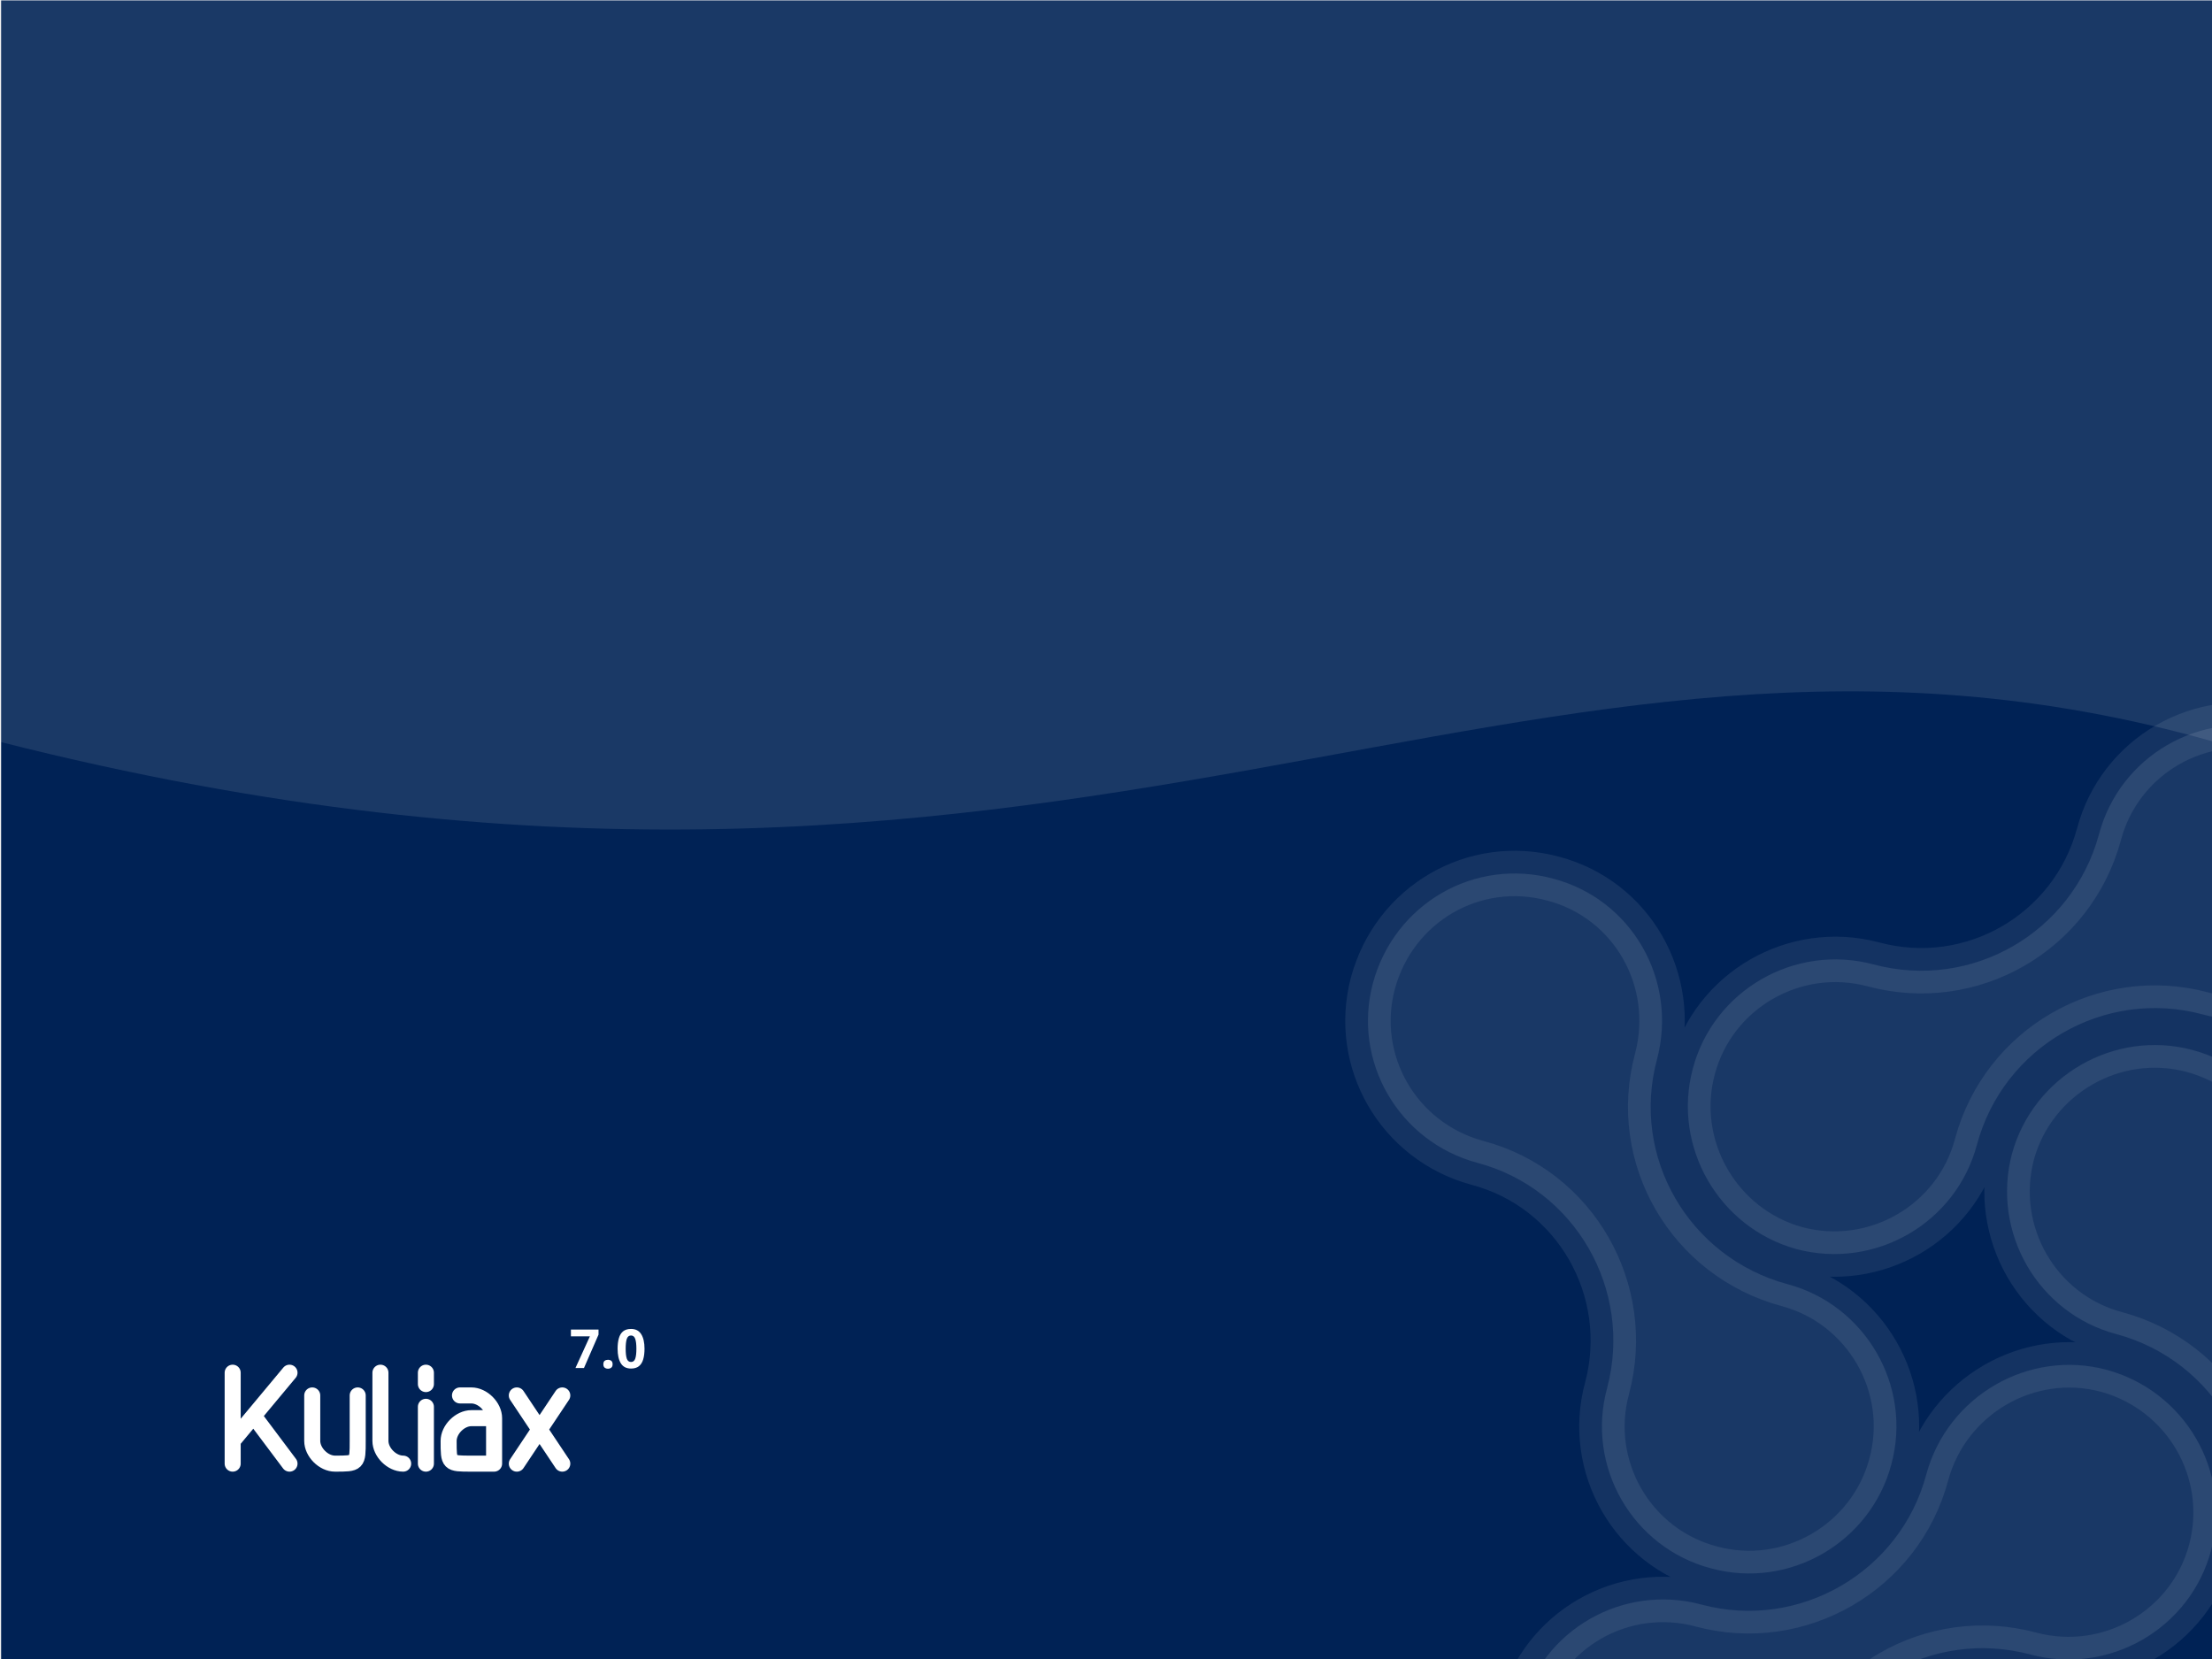
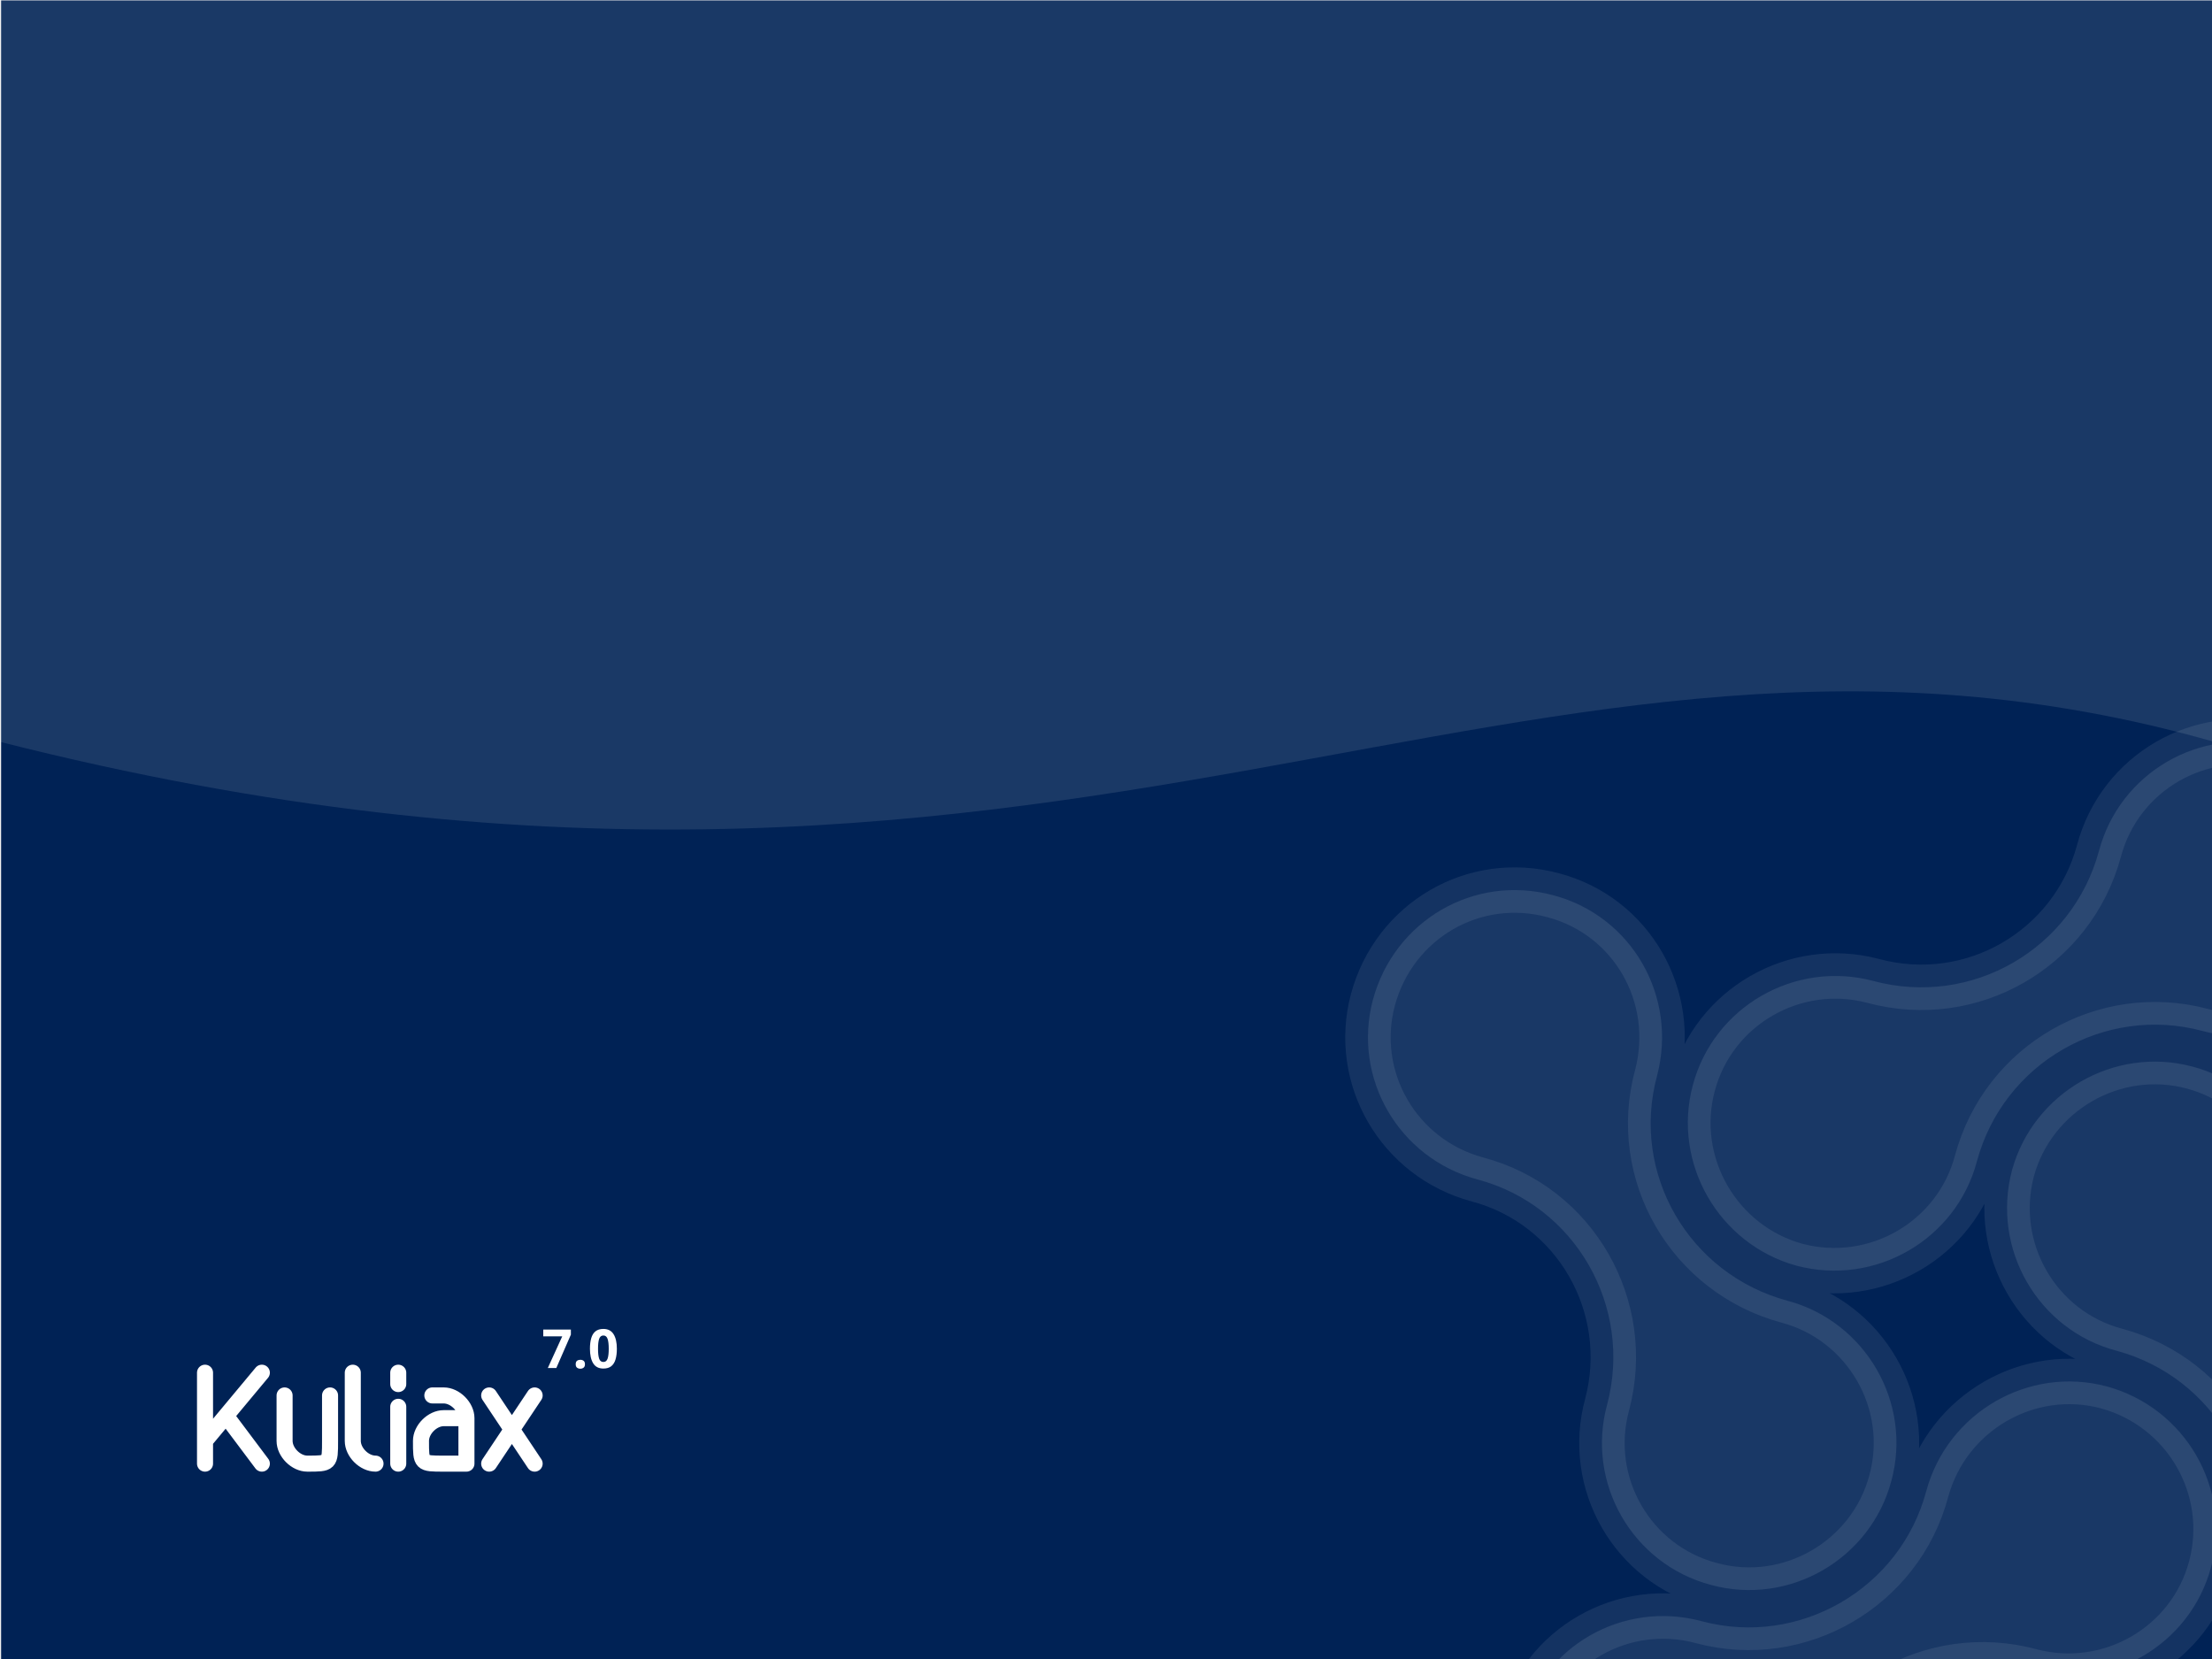
<svg xmlns="http://www.w3.org/2000/svg" xmlns:xlink="http://www.w3.org/1999/xlink" id="svg602" width="800" height="600" xml:space="preserve" version="1.0">
  <defs id="defs604">
    <linearGradient id="linearGradient850">
      <stop style="stop-color:#ffd94d;stop-opacity:1;" offset="0" id="stop851" />
      <stop style="stop-color:#8f5a00;stop-opacity:1;" offset="1" id="stop852" />
    </linearGradient>
    <linearGradient id="linearGradient823">
      <stop style="stop-color:#ffffff;stop-opacity:0.102;" offset="0" id="stop824" />
      <stop style="stop-color:#ffffff;stop-opacity:0;" offset="1" id="stop827" />
    </linearGradient>
    <linearGradient id="linearGradient917">
      <stop style="stop-color:#ffffff;stop-opacity:1;" offset="0" id="stop918" />
      <stop style="stop-color:#ffffff;stop-opacity:0;" offset="1" id="stop919" />
    </linearGradient>
    <linearGradient id="linearGradient913">
      <stop style="stop-color:#ccea7a;stop-opacity:1;" offset="0" id="stop914" />
      <stop style="stop-color:#ffffff;stop-opacity:1;" offset="1" id="stop915" />
    </linearGradient>
    <linearGradient id="linearGradient889">
      <stop style="stop-color:#000000;stop-opacity:0.051;" offset="0" id="stop890" />
      <stop style="stop-color:#000000;stop-opacity:0.196;" offset="1" id="stop891" />
    </linearGradient>
    <linearGradient id="linearGradient885">
      <stop style="stop-color:#ff9f00;stop-opacity:1;" offset="0" id="stop886" />
      <stop style="stop-color:#ffc24a;stop-opacity:1;" offset="1" id="stop887" />
    </linearGradient>
    <linearGradient id="linearGradient882">
      <stop style="stop-color:#ffda4d;stop-opacity:1;" offset="0" id="stop883" />
      <stop style="stop-color:#d57a00;stop-opacity:1;" offset="1" id="stop884" />
    </linearGradient>
    <linearGradient id="linearGradient876">
      <stop style="stop-color:#ffff7a;stop-opacity:1;" offset="0" id="stop877" />
      <stop style="stop-color:#ff8d00;stop-opacity:1;" offset="1" id="stop878" />
    </linearGradient>
    <linearGradient id="linearGradient827">
      <stop style="stop-color:#000000;stop-opacity:1;" offset="0" id="stop828" />
      <stop style="stop-color:#826f37;stop-opacity:1;" offset="1" id="stop829" />
    </linearGradient>
    <linearGradient id="linearGradient824">
      <stop style="stop-color:#e6e6e6;stop-opacity:1;" offset="0" id="stop825" />
      <stop style="stop-color:#ffffff;stop-opacity:1;" offset="1" id="stop826" />
    </linearGradient>
    <linearGradient id="linearGradient770">
      <stop style="stop-color:#007575;stop-opacity:1;" offset="0" id="stop771" />
      <stop style="stop-color:#ffffff;stop-opacity:1;" offset="1" id="stop772" />
    </linearGradient>
    <linearGradient id="linearGradient766">
      <stop style="stop-color:#000;stop-opacity:1;" offset="0" id="stop767" />
      <stop style="stop-color:#fff;stop-opacity:1;" offset="1" id="stop768" />
    </linearGradient>
    <linearGradient xlink:href="#linearGradient823" id="linearGradient769" x1="-1.6636376e-08" y1="1.1456427e-07" x2="1" y2="1.1456427e-07" />
    <radialGradient xlink:href="#linearGradient882" id="radialGradient854" cx="0.5" cy="0.5" r="0.5" fx="0.5" fy="0.5" />
    <radialGradient xlink:href="#linearGradient885" id="radialGradient855" cx="400.277" cy="234.381" r="57.515" fx="400.277" fy="234.381" gradientTransform="matrix(0.999923,0,0,1.000077,72,106)" gradientUnits="userSpaceOnUse" />
    <radialGradient xlink:href="#linearGradient889" id="radialGradient856" cx="401.487" cy="236.785" r="58.452" fx="401.487" fy="236.785" gradientTransform="matrix(0.999925,0,0,1.000075,72,106)" gradientUnits="userSpaceOnUse" />
    <radialGradient xlink:href="#linearGradient876" id="radialGradient857" cx="400.277" cy="234.381" r="57.515" fx="400.277" fy="234.381" gradientTransform="matrix(0.999923,0,0,1.000077,72,106)" gradientUnits="userSpaceOnUse" />
    <linearGradient xlink:href="#linearGradient913" id="linearGradient858" x1="0.473" y1="5.2927044e-06" x2="0.473" y2="0.977" />
    <linearGradient xlink:href="#linearGradient917" id="linearGradient859" x1="0.498" y1="-6.2584877e-07" x2="0.502" y2="0.979" />
    <linearGradient xlink:href="#linearGradient823" id="linearGradient860" />
    <linearGradient xlink:href="#linearGradient827" id="linearGradient861" />
    <radialGradient xlink:href="#linearGradient850" id="radialGradient819" cx="400.293" cy="235.242" r="58.447" fx="400.293" fy="235.242" gradientTransform="matrix(0.999857,0,0,1.000143,72,106)" gradientUnits="userSpaceOnUse" />
    <radialGradient xlink:href="#linearGradient917" id="radialGradient821" cx="0.279" cy="0.033" r="1.016" fx="0.279" fy="0.033" />
    <radialGradient xlink:href="#linearGradient876" id="radialGradient2452" cx="400.278" cy="234.38" fx="400.278" fy="234.38" r="56.265" gradientTransform="matrix(0.999922,0,0,1.000078,72,106)" gradientUnits="userSpaceOnUse" />
  </defs>
-   <path style="font-size:12px;fill:#ffffff;fill-opacity:0.155;fill-rule:evenodd;stroke:none;stroke-width:4.375;stroke-dasharray:none;stroke-opacity:0.149" d="M 805.326,261.676 C 776.87,260.081 750.134,278.596 742.573,307.188 C 734.11,338.357 702.29,356.707 670.904,348.241 C 642.65,340.769 613.622,354.481 600.644,379.442 C 601.872,351.183 583.574,324.766 555.25,317.275 C 522.381,308.384 488.934,328.111 480.063,360.909 C 471.414,393.343 490.73,427.094 523.58,435.979 C 554.667,444.214 573.004,476.139 564.751,507.296 C 557.003,535.706 570.747,564.915 595.952,577.791 C 567.62,576.367 541.297,594.781 533.785,622.95 C 524.891,655.83 544.391,689.613 577.067,698.255 C 609.751,707.169 643.495,687.531 652.137,654.855 C 660.6,623.685 692.302,605.335 723.688,613.801 C 740.412,618.224 757.029,614.537 770.841,606.177 C 776.651,602.66 781.685,598.3 786.09,593.04 C 786.16,592.955 786.254,592.89 786.324,592.805 C 786.41,592.695 786.474,592.564 786.559,592.453 C 789.122,589.315 792.027,586.492 793.949,582.835 C 792.821,610.945 811.187,637.087 839.343,644.533 C 872.027,653.447 905.749,633.759 914.647,601.133 C 923.276,568.505 903.912,534.693 871.013,526.063 C 839.843,517.6 821.493,485.898 829.959,454.512 C 837.431,426.258 823.719,397.229 798.758,384.252 C 814.705,385.022 829.526,378.998 841.219,369.003 C 850.267,361.269 857.653,351.364 860.925,339.092 C 869.819,306.212 850.268,272.451 817.643,263.553 L 817.525,263.553 C 813.442,262.473 809.392,261.904 805.326,261.676 z M 709.143,436.331 C 708.365,459.955 721.322,482.129 742.338,492.986 C 718.754,491.967 696.475,504.889 685.332,525.829 C 686.362,502.194 673.425,480.037 652.606,469.057 C 676.079,469.876 698.171,457.076 709.143,436.331 z" id="path1001" />
+   <path style="font-size:12px;fill:#ffffff;fill-opacity:0.155;fill-rule:evenodd;stroke:none;stroke-width:4.375;stroke-dasharray:none;stroke-opacity:0.149" d="M 805.326,267.676 C 776.87,266.081 750.134,284.596 742.573,313.188 C 734.11,344.357 702.29,362.707 670.904,354.241 C 642.65,346.769 613.622,360.481 600.644,385.442 C 601.872,357.183 583.574,330.766 555.25,323.275 C 522.381,314.384 488.934,334.111 480.063,366.909 C 471.414,399.343 490.73,433.094 523.58,441.979 C 554.667,450.214 573.004,482.139 564.751,513.296 C 557.003,541.706 570.747,570.915 595.952,583.791 C 567.62,582.367 541.297,600.781 533.785,628.95 C 524.891,661.83 544.391,695.613 577.067,704.255 C 609.751,713.169 643.495,693.531 652.137,660.855 C 660.6,629.685 692.302,611.335 723.688,619.801 C 740.412,624.224 757.029,620.537 770.841,612.177 C 776.651,608.66 781.685,604.3 786.09,599.04 C 786.16,598.955 786.254,598.89 786.324,598.805 C 786.41,598.695 786.474,598.564 786.559,598.453 C 789.122,595.315 792.027,592.492 793.949,588.835 C 792.821,616.945 811.187,643.087 839.343,650.533 C 872.027,659.447 905.749,639.759 914.647,607.133 C 923.276,574.505 903.912,540.693 871.013,532.063 C 839.843,523.6 821.493,491.898 829.959,460.512 C 837.431,432.258 823.719,403.229 798.758,390.252 C 814.705,391.022 829.526,384.998 841.219,375.003 C 850.267,367.269 857.653,357.364 860.925,345.092 C 869.819,312.212 850.268,278.451 817.643,269.553 L 817.525,269.553 C 813.442,268.473 809.392,267.904 805.326,267.676 z M 709.143,442.331 C 708.365,465.955 721.322,488.129 742.338,498.986 C 718.754,497.967 696.475,510.889 685.332,531.829 C 686.362,508.194 673.425,486.037 652.606,475.057 C 676.079,475.876 698.171,463.076 709.143,442.331 z" id="path1001" />
  <rect style="font-size:12px;fill:#002255;fill-opacity:1;fill-rule:evenodd;stroke-width:1" id="rect871" x="0.404" y="0.154" width="800" height="600.225" />
  <path style="font-size:12px;fill:#ffffff;fill-opacity:0.103;fill-rule:evenodd" d="M 0.128,0.016 L 0.128,268.333 C 390.623,367.275 548.247,196.223 800.921,268.333 L 800.921,0.016 L 0.128,0.016 z" id="path829" />
-   <path style="font-size:12px;fill:#ffffff;fill-opacity:0.1;fill-rule:evenodd;stroke:#ffffff;stroke-width:16.425;stroke-opacity:0.08" d="M 765.433,482.501 C 801.098,492.121 821.981,528.725 812.596,563.921 C 804.853,592.547 821.747,621.642 850.138,629.15 C 878.529,636.893 907.624,619.999 915.367,591.608 C 922.876,563.217 906.216,534.122 877.59,526.613 C 842.16,516.993 821.043,480.624 830.663,444.959 C 838.171,416.568 821.277,387.238 792.886,379.73 C 764.729,372.221 735.4,389.115 727.657,417.272 C 720.148,445.663 737.042,474.993 765.433,482.501 z M 714.986,413.987 C 724.606,378.322 761.21,357.439 796.406,366.824 C 825.031,374.568 854.127,357.674 861.635,329.517 C 869.378,300.891 852.484,271.796 824.093,264.053 C 795.702,256.545 766.607,273.438 759.098,301.83 C 749.478,337.26 713.109,358.378 677.444,348.757 C 649.053,341.249 619.723,358.143 612.215,386.534 C 604.706,414.691 621.6,444.021 649.757,451.764 C 678.148,459.272 707.478,442.378 714.986,413.987 z M 646.472,464.434 C 610.807,454.814 589.689,418.445 599.309,383.015 C 606.818,354.389 590.159,325.294 561.767,317.785 C 533.141,310.042 504.281,326.936 496.538,355.562 C 489.029,383.719 505.689,412.814 534.315,420.557 C 569.745,429.942 590.628,466.546 581.242,501.976 C 573.499,530.367 590.393,559.697 618.784,567.206 C 647.176,574.949 676.505,557.82 684.014,529.664 C 691.757,501.272 674.628,471.943 646.472,464.434 z M 696.684,533.183 C 687.299,568.614 650.695,589.731 615.5,580.345 C 586.874,572.602 557.778,589.496 550.27,617.653 C 542.527,646.279 559.421,675.374 587.812,682.882 C 616.203,690.625 645.299,673.731 652.807,645.34 C 662.427,609.91 698.796,588.792 734.461,598.413 C 762.852,605.921 792.182,589.027 799.691,560.636 C 807.199,532.245 790.305,503.149 761.914,495.406 C 733.757,487.898 704.427,504.792 696.684,533.183 z" id="path1008" />
-   <path style="font-size:12px;opacity:1;fill:none;fill-rule:evenodd;stroke:#ffffff;stroke-width:5.801;stroke-linecap:round;stroke-linejoin:round;stroke-opacity:1" d="M 84.15,496.457 L 84.15,529.342 M 104.703,496.458 L 84.15,521.121 M 92.371,512.9 L 104.703,529.343 M 112.925,504.68 L 112.925,521.122 C 112.925,525.232 117.035,529.342 121.146,529.343 C 129.367,529.343 129.367,529.343 129.367,521.122 L 129.367,504.68 M 137.589,496.458 L 137.589,521.122 C 137.589,525.232 141.699,529.342 145.81,529.343 M 154.031,508.789 L 154.031,529.343 M 203.359,504.68 L 186.917,529.343 M 186.917,504.68 L 203.359,529.343 M 166.363,504.678 L 170.474,504.68 C 174.585,504.678 178.695,508.789 178.695,512.9 L 178.695,529.343 M 178.695,512.9 L 170.474,512.9 C 166.363,512.9 162.253,517.01 162.253,521.122 C 162.253,529.342 162.253,529.342 170.474,529.343 L 178.695,529.343 M 154.031,496.457 L 154.031,500.568" id="path992" />
-   <text xml:space="preserve" style="font-size:19.498px;font-style:normal;font-variant:normal;font-weight:bold;font-stretch:normal;text-align:start;line-height:100%;writing-mode:lr-tb;text-anchor:start;fill:#000000;fill-opacity:1;stroke:none;stroke-width:1px;stroke-linecap:butt;stroke-linejoin:miter;stroke-opacity:1;font-family:Bitstream Charter;-inkscape-font-specification:Bitstream Charter Bold" x="205.951" y="494.764" id="text2434">
-     <tspan id="tspan2436" x="205.951" y="494.764" style="font-size:19.498px;font-style:normal;font-variant:normal;font-weight:bold;font-stretch:normal;text-align:start;line-height:100%;writing-mode:lr-tb;text-anchor:start;fill:#ffffff;font-family:Bitstream Charter;-inkscape-font-specification:Bitstream Charter Bold">7.0</tspan>
+   <path style="font-size:12px;fill:#ffffff;fill-opacity:0.1;fill-rule:evenodd;stroke:#ffffff;stroke-width:16.425;stroke-opacity:0.08" d="M 765.433,488.501 C 801.098,498.121 821.981,534.725 812.596,569.921 C 804.853,598.547 821.747,627.642 850.138,635.15 C 878.529,642.893 907.624,625.999 915.367,597.608 C 922.876,569.217 906.216,540.122 877.59,532.613 C 842.16,522.993 821.043,486.624 830.663,450.959 C 838.171,422.568 821.277,393.238 792.886,385.73 C 764.729,378.221 735.4,395.115 727.657,423.272 C 720.148,451.663 737.042,480.993 765.433,488.501 z M 714.986,419.987 C 724.606,384.322 761.21,363.439 796.406,372.824 C 825.031,380.568 854.127,363.674 861.635,335.517 C 869.378,306.891 852.484,277.796 824.093,270.053 C 795.702,262.545 766.607,279.438 759.098,307.83 C 749.478,343.26 713.109,364.378 677.444,354.757 C 649.053,347.249 619.723,364.143 612.215,392.534 C 604.706,420.691 621.6,450.021 649.757,457.764 C 678.148,465.272 707.478,448.378 714.986,419.987 z M 646.472,470.434 C 610.807,460.814 589.689,424.445 599.309,389.015 C 606.818,360.389 590.159,331.294 561.767,323.785 C 533.141,316.042 504.281,332.936 496.538,361.562 C 489.029,389.719 505.689,418.814 534.315,426.557 C 569.745,435.942 590.628,472.546 581.242,507.976 C 573.499,536.367 590.393,565.697 618.784,573.206 C 647.176,580.949 676.505,563.82 684.014,535.664 C 691.757,507.272 674.628,477.943 646.472,470.434 z M 696.684,539.183 C 687.299,574.614 650.695,595.731 615.5,586.345 C 586.874,578.602 557.778,595.496 550.27,623.653 C 542.527,652.279 559.421,681.374 587.812,688.882 C 616.203,696.625 645.299,679.731 652.807,651.34 C 662.427,615.91 698.796,594.792 734.461,604.413 C 762.852,611.921 792.182,595.027 799.691,566.636 C 807.199,538.245 790.305,509.149 761.914,501.406 C 733.757,493.898 704.427,510.792 696.684,539.183 z" id="path1008" />
+   <path style="font-size:12px;opacity:1;fill:none;fill-rule:evenodd;stroke:#ffffff;stroke-width:5.801;stroke-linecap:round;stroke-linejoin:round;stroke-opacity:1" d="M 74.15,496.457 L 74.15,529.342 M 94.703,496.458 L 74.15,521.121 M 82.371,512.9 L 94.703,529.343 M 102.925,504.68 L 102.925,521.122 C 102.925,525.232 107.035,529.342 111.146,529.343 C 119.367,529.343 119.367,529.343 119.367,521.122 L 119.367,504.68 M 127.589,496.458 L 127.589,521.122 C 127.589,525.232 131.699,529.342 135.81,529.343 M 144.031,508.789 L 144.031,529.343 M 193.359,504.68 L 176.917,529.343 M 176.917,504.68 L 193.359,529.343 M 156.363,504.678 L 160.474,504.68 C 164.585,504.678 168.695,508.789 168.695,512.9 L 168.695,529.343 M 168.695,512.9 L 160.474,512.9 C 156.363,512.9 152.253,517.01 152.253,521.122 C 152.253,529.342 152.253,529.342 160.474,529.343 L 168.695,529.343 M 144.031,496.457 L 144.031,500.568" id="path992" />
+   <text xml:space="preserve" style="font-size:19.498px;font-style:normal;font-variant:normal;font-weight:bold;font-stretch:normal;text-align:start;line-height:100%;writing-mode:lr-tb;text-anchor:start;fill:#000000;fill-opacity:1;stroke:none;stroke-width:1px;stroke-linecap:butt;stroke-linejoin:miter;stroke-opacity:1;font-family:Bitstream Charter;-inkscape-font-specification:Bitstream Charter Bold" x="195.951" y="494.764" id="text2434">
+     <tspan id="tspan2436" x="195.951" y="494.764" style="font-size:19.498px;font-style:normal;font-variant:normal;font-weight:bold;font-stretch:normal;text-align:start;line-height:100%;writing-mode:lr-tb;text-anchor:start;fill:#ffffff;font-family:Bitstream Charter;-inkscape-font-specification:Bitstream Charter Bold">7.0</tspan>
  </text>
</svg>
